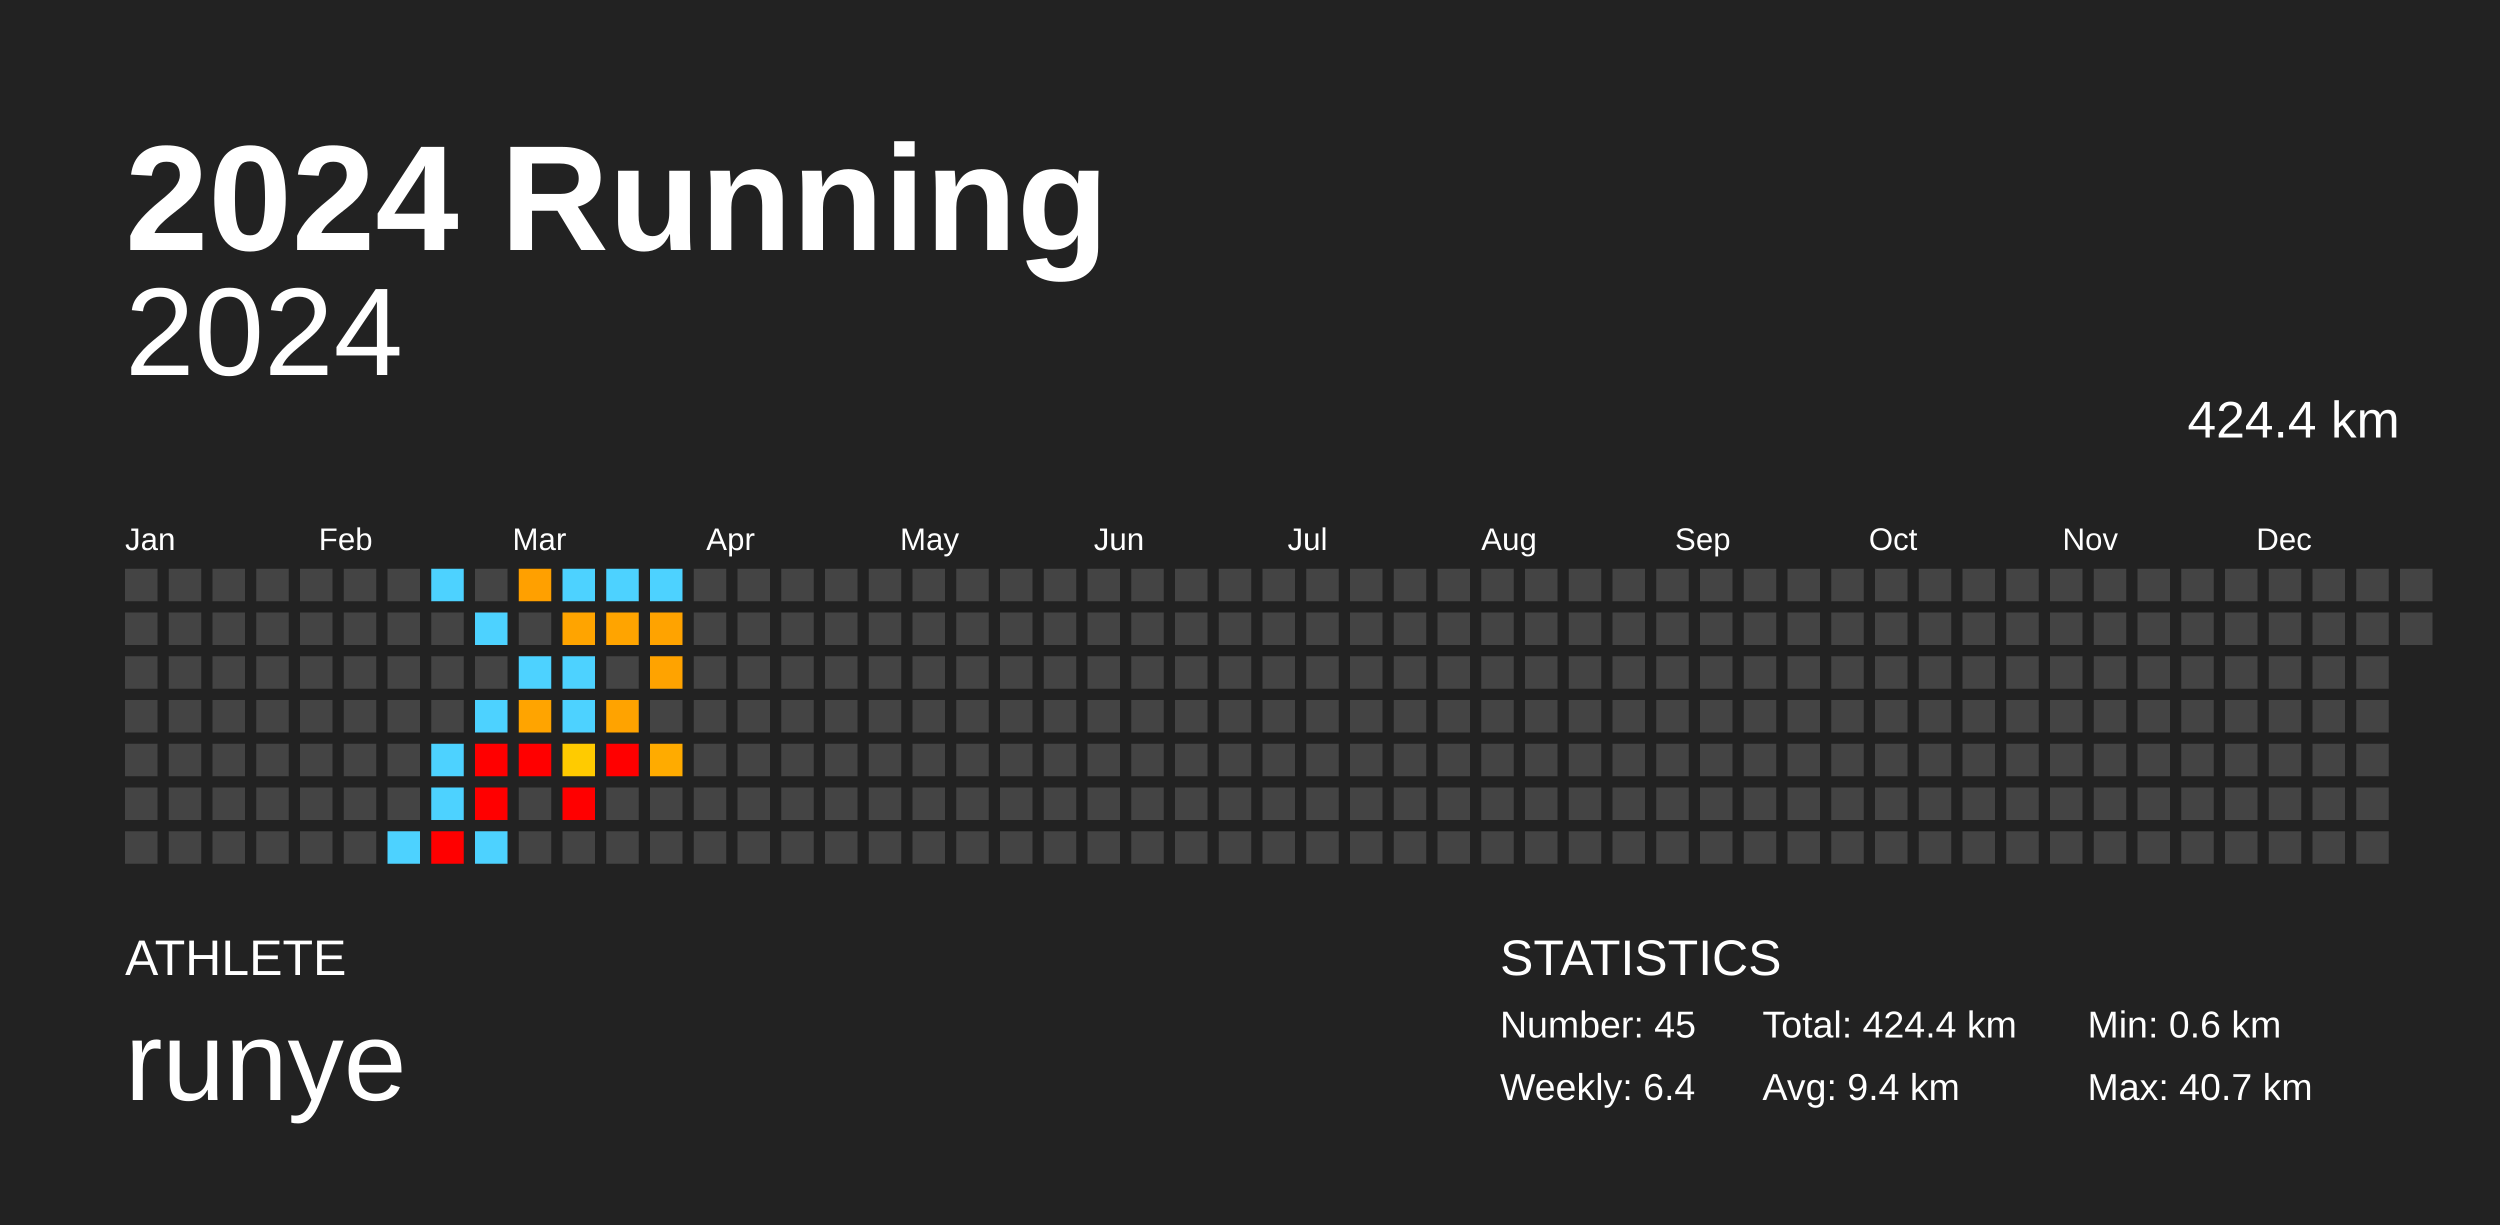
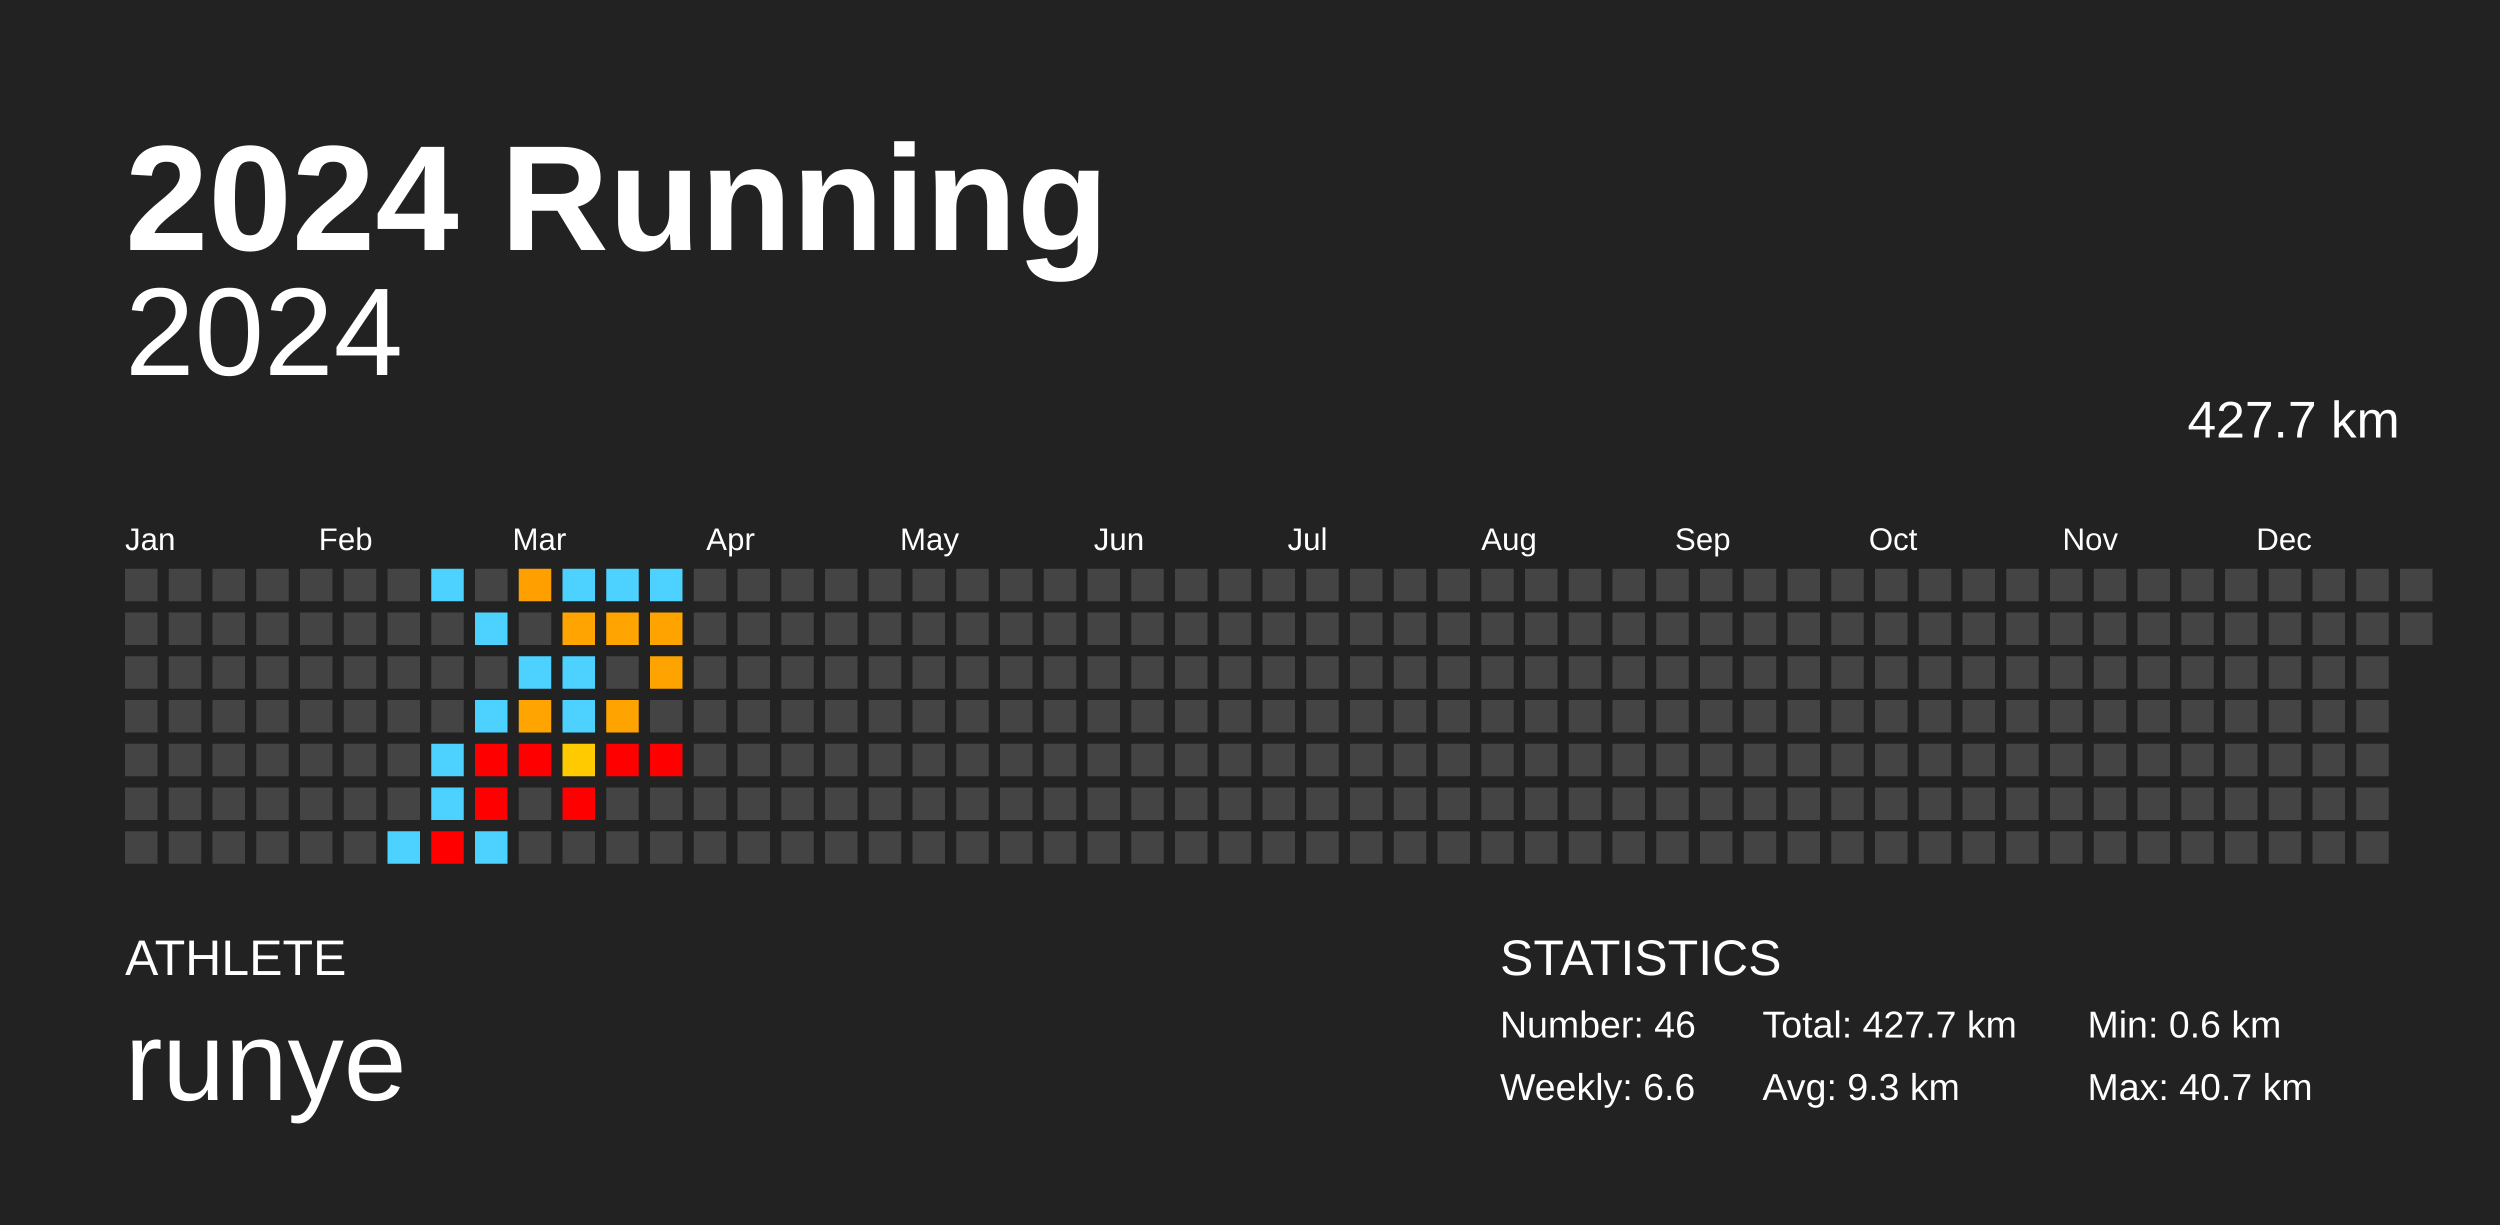
<svg xmlns="http://www.w3.org/2000/svg" baseProfile="full" height="98mm" version="1.1" viewBox="0,0,200,98" width="200mm">
  <defs />
  <rect fill="#222222" height="98" width="200" x="0" y="0" />
  <text fill="#FFFFFF" style="font-size:12px; font-family:Arial; font-weight:bold;" x="10" y="20">2024 Running</text>
  <text fill="#FFFFFF" style="font-size:4px; font-family:Arial" x="10" y="78">ATHLETE</text>
  <text fill="#FFFFFF" style="font-size:9px; font-family:Arial" x="10" y="88">runye</text>
  <text fill="#FFFFFF" style="font-size:4px; font-family:Arial" x="120" y="78">STATISTICS</text>
-   <text fill="#FFFFFF" style="font-size:3px; font-family:Arial" x="120" y="83">Number: 45</text>
-   <text fill="#FFFFFF" style="font-size:3px; font-family:Arial" x="120" y="88">Weekly: 6.4</text>
-   <text fill="#FFFFFF" style="font-size:3px; font-family:Arial" x="141" y="83">Total: 424.4 km</text>
-   <text fill="#FFFFFF" style="font-size:3px; font-family:Arial" x="141" y="88">Avg: 9.4 km</text>
+   <text fill="#FFFFFF" style="font-size:3px; font-family:Arial" x="120" y="83">Number: 46</text>
+   <text fill="#FFFFFF" style="font-size:3px; font-family:Arial" x="120" y="88">Weekly: 6.6</text>
+   <text fill="#FFFFFF" style="font-size:3px; font-family:Arial" x="141" y="83">Total: 427.7 km</text>
+   <text fill="#FFFFFF" style="font-size:3px; font-family:Arial" x="141" y="88">Avg: 9.3 km</text>
  <text fill="#FFFFFF" style="font-size:3px; font-family:Arial" x="167" y="83">Min: 0.6 km</text>
  <text fill="#FFFFFF" style="font-size:3px; font-family:Arial" x="167" y="88">Max: 40.7 km</text>
  <text alignment-baseline="hanging" fill="#FFFFFF" style="font-size:10.0px; font-family:Arial;" x="10" y="30">2024</text>
-   <text alignment-baseline="hanging" fill="#FFFFFF" style="font-size:4.125px; font-family:Arial;" x="175" y="35">424.4 km</text>
+   <text alignment-baseline="hanging" fill="#FFFFFF" style="font-size:4.125px; font-family:Arial;" x="175" y="35">427.7 km</text>
  <text fill="#FFFFFF" style="font-size:2.5px; font-family:Arial" x="10.0" y="44">Jan</text>
  <text fill="#FFFFFF" style="font-size:2.5px; font-family:Arial" x="25.5" y="44">Feb</text>
  <text fill="#FFFFFF" style="font-size:2.5px; font-family:Arial" x="41.0" y="44">Mar</text>
  <text fill="#FFFFFF" style="font-size:2.5px; font-family:Arial" x="56.5" y="44">Apr</text>
  <text fill="#FFFFFF" style="font-size:2.5px; font-family:Arial" x="72.0" y="44">May</text>
  <text fill="#FFFFFF" style="font-size:2.5px; font-family:Arial" x="87.5" y="44">Jun</text>
  <text fill="#FFFFFF" style="font-size:2.5px; font-family:Arial" x="103.0" y="44">Jul</text>
  <text fill="#FFFFFF" style="font-size:2.5px; font-family:Arial" x="118.5" y="44">Aug</text>
  <text fill="#FFFFFF" style="font-size:2.5px; font-family:Arial" x="134.0" y="44">Sep</text>
  <text fill="#FFFFFF" style="font-size:2.5px; font-family:Arial" x="149.5" y="44">Oct</text>
  <text fill="#FFFFFF" style="font-size:2.5px; font-family:Arial" x="165.0" y="44">Nov</text>
  <text fill="#FFFFFF" style="font-size:2.5px; font-family:Arial" x="180.5" y="44">Dec</text>
  <rect fill="#444444" height="2.6" width="2.6" x="10.0" y="45.5" />
  <rect fill="#444444" height="2.6" width="2.6" x="10.0" y="49.0" />
  <rect fill="#444444" height="2.6" width="2.6" x="10.0" y="52.5" />
  <rect fill="#444444" height="2.6" width="2.6" x="10.0" y="56.0" />
  <rect fill="#444444" height="2.6" width="2.6" x="10.0" y="59.5" />
  <rect fill="#444444" height="2.6" width="2.6" x="10.0" y="63.0" />
  <rect fill="#444444" height="2.6" width="2.6" x="10.0" y="66.5" />
  <rect fill="#444444" height="2.6" width="2.6" x="13.5" y="45.5" />
  <rect fill="#444444" height="2.6" width="2.6" x="13.5" y="49.0" />
  <rect fill="#444444" height="2.6" width="2.6" x="13.5" y="52.5" />
  <rect fill="#444444" height="2.6" width="2.6" x="13.5" y="56.0" />
  <rect fill="#444444" height="2.6" width="2.6" x="13.5" y="59.5" />
  <rect fill="#444444" height="2.6" width="2.6" x="13.5" y="63.0" />
  <rect fill="#444444" height="2.6" width="2.6" x="13.5" y="66.5" />
  <rect fill="#444444" height="2.6" width="2.6" x="17.0" y="45.5" />
  <rect fill="#444444" height="2.6" width="2.6" x="17.0" y="49.0" />
  <rect fill="#444444" height="2.6" width="2.6" x="17.0" y="52.5" />
  <rect fill="#444444" height="2.6" width="2.6" x="17.0" y="56.0" />
  <rect fill="#444444" height="2.6" width="2.6" x="17.0" y="59.5" />
  <rect fill="#444444" height="2.6" width="2.6" x="17.0" y="63.0" />
  <rect fill="#444444" height="2.6" width="2.6" x="17.0" y="66.5" />
  <rect fill="#444444" height="2.6" width="2.6" x="20.5" y="45.5" />
  <rect fill="#444444" height="2.6" width="2.6" x="20.5" y="49.0" />
  <rect fill="#444444" height="2.6" width="2.6" x="20.5" y="52.5" />
  <rect fill="#444444" height="2.6" width="2.6" x="20.5" y="56.0" />
  <rect fill="#444444" height="2.6" width="2.6" x="20.5" y="59.5" />
  <rect fill="#444444" height="2.6" width="2.6" x="20.5" y="63.0" />
  <rect fill="#444444" height="2.6" width="2.6" x="20.5" y="66.5" />
  <rect fill="#444444" height="2.6" width="2.6" x="24.0" y="45.5" />
  <rect fill="#444444" height="2.6" width="2.6" x="24.0" y="49.0" />
  <rect fill="#444444" height="2.6" width="2.6" x="24.0" y="52.5" />
  <rect fill="#444444" height="2.6" width="2.6" x="24.0" y="56.0" />
  <rect fill="#444444" height="2.6" width="2.6" x="24.0" y="59.5" />
  <rect fill="#444444" height="2.6" width="2.6" x="24.0" y="63.0" />
  <rect fill="#444444" height="2.6" width="2.6" x="24.0" y="66.5" />
  <rect fill="#444444" height="2.6" width="2.6" x="27.5" y="45.5" />
  <rect fill="#444444" height="2.6" width="2.6" x="27.5" y="49.0" />
  <rect fill="#444444" height="2.6" width="2.6" x="27.5" y="52.5" />
  <rect fill="#444444" height="2.6" width="2.6" x="27.5" y="56.0" />
  <rect fill="#444444" height="2.6" width="2.6" x="27.5" y="59.5" />
  <rect fill="#444444" height="2.6" width="2.6" x="27.5" y="63.0" />
  <rect fill="#444444" height="2.6" width="2.6" x="27.5" y="66.5" />
  <rect fill="#444444" height="2.6" width="2.6" x="31.0" y="45.5" />
  <rect fill="#444444" height="2.6" width="2.6" x="31.0" y="49.0" />
  <rect fill="#444444" height="2.6" width="2.6" x="31.0" y="52.5" />
  <rect fill="#444444" height="2.6" width="2.6" x="31.0" y="56.0" />
  <rect fill="#444444" height="2.6" width="2.6" x="31.0" y="59.5" />
  <rect fill="#444444" height="2.6" width="2.6" x="31.0" y="63.0" />
  <rect fill="#4dd2ff" height="2.6" width="2.6" x="31.0" y="66.5" />
  <rect fill="#4dd2ff" height="2.6" width="2.6" x="34.5" y="45.5" />
  <rect fill="#444444" height="2.6" width="2.6" x="34.5" y="49.0" />
  <rect fill="#444444" height="2.6" width="2.6" x="34.5" y="52.5" />
  <rect fill="#444444" height="2.6" width="2.6" x="34.5" y="56.0" />
  <rect fill="#4dd2ff" height="2.6" width="2.6" x="34.5" y="59.5" />
  <rect fill="#4dd2ff" height="2.6" width="2.6" x="34.5" y="63.0" />
  <rect fill="red" height="2.6" width="2.6" x="34.5" y="66.5" />
  <rect fill="#444444" height="2.6" width="2.6" x="38.0" y="45.5" />
  <rect fill="#4dd2ff" height="2.6" width="2.6" x="38.0" y="49.0" />
  <rect fill="#444444" height="2.6" width="2.6" x="38.0" y="52.5" />
  <rect fill="#4dd2ff" height="2.6" width="2.6" x="38.0" y="56.0" />
  <rect fill="red" height="2.6" width="2.6" x="38.0" y="59.5" />
  <rect fill="red" height="2.6" width="2.6" x="38.0" y="63.0" />
  <rect fill="#4dd2ff" height="2.6" width="2.6" x="38.0" y="66.5" />
  <rect fill="#ffa000" height="2.6" width="2.6" x="41.5" y="45.5" />
  <rect fill="#444444" height="2.6" width="2.6" x="41.5" y="49.0" />
  <rect fill="#4dd2ff" height="2.6" width="2.6" x="41.5" y="52.5" />
  <rect fill="#ffa400" height="2.6" width="2.6" x="41.5" y="56.0" />
  <rect fill="red" height="2.6" width="2.6" x="41.5" y="59.5" />
  <rect fill="#444444" height="2.6" width="2.6" x="41.5" y="63.0" />
  <rect fill="#444444" height="2.6" width="2.6" x="41.5" y="66.5" />
  <rect fill="#4dd2ff" height="2.6" width="2.6" x="45.0" y="45.5" />
  <rect fill="#ffa400" height="2.6" width="2.6" x="45.0" y="49.0" />
  <rect fill="#4dd2ff" height="2.6" width="2.6" x="45.0" y="52.5" />
  <rect fill="#4dd2ff" height="2.6" width="2.6" x="45.0" y="56.0" />
  <rect fill="#ffcb00" height="2.6" width="2.6" x="45.0" y="59.5" />
  <rect fill="red" height="2.6" width="2.6" x="45.0" y="63.0" />
  <rect fill="#444444" height="2.6" width="2.6" x="45.0" y="66.5" />
  <rect fill="#4dd2ff" height="2.6" width="2.6" x="48.5" y="45.5" />
  <rect fill="#ffa400" height="2.6" width="2.6" x="48.5" y="49.0" />
  <rect fill="#444444" height="2.6" width="2.6" x="48.5" y="52.5" />
  <rect fill="#ffa300" height="2.6" width="2.6" x="48.5" y="56.0" />
  <rect fill="red" height="2.6" width="2.6" x="48.5" y="59.5" />
  <rect fill="#444444" height="2.6" width="2.6" x="48.5" y="63.0" />
  <rect fill="#444444" height="2.6" width="2.6" x="48.5" y="66.5" />
  <rect fill="#4dd2ff" height="2.6" width="2.6" x="52.0" y="45.5" />
  <rect fill="#ffa300" height="2.6" width="2.6" x="52.0" y="49.0" />
  <rect fill="#ffa300" height="2.6" width="2.6" x="52.0" y="52.5" />
  <rect fill="#444444" height="2.6" width="2.6" x="52.0" y="56.0" />
-   <rect fill="#ffab00" height="2.6" width="2.6" x="52.0" y="59.5" />
+   <rect fill="red" height="2.6" width="2.6" x="52.0" y="59.5" />
  <rect fill="#444444" height="2.6" width="2.6" x="52.0" y="63.0" />
  <rect fill="#444444" height="2.6" width="2.6" x="52.0" y="66.5" />
  <rect fill="#444444" height="2.6" width="2.6" x="55.5" y="45.5" />
  <rect fill="#444444" height="2.6" width="2.6" x="55.5" y="49.0" />
  <rect fill="#444444" height="2.6" width="2.6" x="55.5" y="52.5" />
  <rect fill="#444444" height="2.6" width="2.6" x="55.5" y="56.0" />
  <rect fill="#444444" height="2.6" width="2.6" x="55.5" y="59.5" />
  <rect fill="#444444" height="2.6" width="2.6" x="55.5" y="63.0" />
  <rect fill="#444444" height="2.6" width="2.6" x="55.5" y="66.5" />
  <rect fill="#444444" height="2.6" width="2.6" x="59.0" y="45.5" />
  <rect fill="#444444" height="2.6" width="2.6" x="59.0" y="49.0" />
  <rect fill="#444444" height="2.6" width="2.6" x="59.0" y="52.5" />
  <rect fill="#444444" height="2.6" width="2.6" x="59.0" y="56.0" />
  <rect fill="#444444" height="2.6" width="2.6" x="59.0" y="59.5" />
  <rect fill="#444444" height="2.6" width="2.6" x="59.0" y="63.0" />
  <rect fill="#444444" height="2.6" width="2.6" x="59.0" y="66.5" />
  <rect fill="#444444" height="2.6" width="2.6" x="62.5" y="45.5" />
  <rect fill="#444444" height="2.6" width="2.6" x="62.5" y="49.0" />
  <rect fill="#444444" height="2.6" width="2.6" x="62.5" y="52.5" />
  <rect fill="#444444" height="2.6" width="2.6" x="62.5" y="56.0" />
  <rect fill="#444444" height="2.6" width="2.6" x="62.5" y="59.5" />
  <rect fill="#444444" height="2.6" width="2.6" x="62.5" y="63.0" />
  <rect fill="#444444" height="2.6" width="2.6" x="62.5" y="66.5" />
  <rect fill="#444444" height="2.6" width="2.6" x="66.0" y="45.5" />
  <rect fill="#444444" height="2.6" width="2.6" x="66.0" y="49.0" />
  <rect fill="#444444" height="2.6" width="2.6" x="66.0" y="52.5" />
  <rect fill="#444444" height="2.6" width="2.6" x="66.0" y="56.0" />
  <rect fill="#444444" height="2.6" width="2.6" x="66.0" y="59.5" />
  <rect fill="#444444" height="2.6" width="2.6" x="66.0" y="63.0" />
  <rect fill="#444444" height="2.6" width="2.6" x="66.0" y="66.5" />
  <rect fill="#444444" height="2.6" width="2.6" x="69.5" y="45.5" />
  <rect fill="#444444" height="2.6" width="2.6" x="69.5" y="49.0" />
  <rect fill="#444444" height="2.6" width="2.6" x="69.5" y="52.5" />
  <rect fill="#444444" height="2.6" width="2.6" x="69.5" y="56.0" />
  <rect fill="#444444" height="2.6" width="2.6" x="69.5" y="59.5" />
  <rect fill="#444444" height="2.6" width="2.6" x="69.5" y="63.0" />
  <rect fill="#444444" height="2.6" width="2.6" x="69.5" y="66.5" />
  <rect fill="#444444" height="2.6" width="2.6" x="73.0" y="45.5" />
  <rect fill="#444444" height="2.6" width="2.6" x="73.0" y="49.0" />
  <rect fill="#444444" height="2.6" width="2.6" x="73.0" y="52.5" />
  <rect fill="#444444" height="2.6" width="2.6" x="73.0" y="56.0" />
  <rect fill="#444444" height="2.6" width="2.6" x="73.0" y="59.5" />
  <rect fill="#444444" height="2.6" width="2.6" x="73.0" y="63.0" />
  <rect fill="#444444" height="2.6" width="2.6" x="73.0" y="66.5" />
  <rect fill="#444444" height="2.6" width="2.6" x="76.5" y="45.5" />
  <rect fill="#444444" height="2.6" width="2.6" x="76.5" y="49.0" />
  <rect fill="#444444" height="2.6" width="2.6" x="76.5" y="52.5" />
  <rect fill="#444444" height="2.6" width="2.6" x="76.5" y="56.0" />
  <rect fill="#444444" height="2.6" width="2.6" x="76.5" y="59.5" />
  <rect fill="#444444" height="2.6" width="2.6" x="76.5" y="63.0" />
  <rect fill="#444444" height="2.6" width="2.6" x="76.5" y="66.5" />
  <rect fill="#444444" height="2.6" width="2.6" x="80.0" y="45.5" />
  <rect fill="#444444" height="2.6" width="2.6" x="80.0" y="49.0" />
  <rect fill="#444444" height="2.6" width="2.6" x="80.0" y="52.5" />
  <rect fill="#444444" height="2.6" width="2.6" x="80.0" y="56.0" />
  <rect fill="#444444" height="2.6" width="2.6" x="80.0" y="59.5" />
  <rect fill="#444444" height="2.6" width="2.6" x="80.0" y="63.0" />
  <rect fill="#444444" height="2.6" width="2.6" x="80.0" y="66.5" />
  <rect fill="#444444" height="2.6" width="2.6" x="83.5" y="45.5" />
  <rect fill="#444444" height="2.6" width="2.6" x="83.5" y="49.0" />
  <rect fill="#444444" height="2.6" width="2.6" x="83.5" y="52.5" />
  <rect fill="#444444" height="2.6" width="2.6" x="83.5" y="56.0" />
  <rect fill="#444444" height="2.6" width="2.6" x="83.5" y="59.5" />
  <rect fill="#444444" height="2.6" width="2.6" x="83.5" y="63.0" />
  <rect fill="#444444" height="2.6" width="2.6" x="83.5" y="66.5" />
  <rect fill="#444444" height="2.6" width="2.6" x="87.0" y="45.5" />
  <rect fill="#444444" height="2.6" width="2.6" x="87.0" y="49.0" />
  <rect fill="#444444" height="2.6" width="2.6" x="87.0" y="52.5" />
  <rect fill="#444444" height="2.6" width="2.6" x="87.0" y="56.0" />
  <rect fill="#444444" height="2.6" width="2.6" x="87.0" y="59.5" />
  <rect fill="#444444" height="2.6" width="2.6" x="87.0" y="63.0" />
  <rect fill="#444444" height="2.6" width="2.6" x="87.0" y="66.5" />
  <rect fill="#444444" height="2.6" width="2.6" x="90.5" y="45.5" />
  <rect fill="#444444" height="2.6" width="2.6" x="90.5" y="49.0" />
  <rect fill="#444444" height="2.6" width="2.6" x="90.5" y="52.5" />
  <rect fill="#444444" height="2.6" width="2.6" x="90.5" y="56.0" />
  <rect fill="#444444" height="2.6" width="2.6" x="90.5" y="59.5" />
  <rect fill="#444444" height="2.6" width="2.6" x="90.5" y="63.0" />
  <rect fill="#444444" height="2.6" width="2.6" x="90.5" y="66.5" />
  <rect fill="#444444" height="2.6" width="2.6" x="94.0" y="45.5" />
  <rect fill="#444444" height="2.6" width="2.6" x="94.0" y="49.0" />
  <rect fill="#444444" height="2.6" width="2.6" x="94.0" y="52.5" />
  <rect fill="#444444" height="2.6" width="2.6" x="94.0" y="56.0" />
  <rect fill="#444444" height="2.6" width="2.6" x="94.0" y="59.5" />
  <rect fill="#444444" height="2.6" width="2.6" x="94.0" y="63.0" />
  <rect fill="#444444" height="2.6" width="2.6" x="94.0" y="66.5" />
  <rect fill="#444444" height="2.6" width="2.6" x="97.5" y="45.5" />
  <rect fill="#444444" height="2.6" width="2.6" x="97.5" y="49.0" />
  <rect fill="#444444" height="2.6" width="2.6" x="97.5" y="52.5" />
  <rect fill="#444444" height="2.6" width="2.6" x="97.5" y="56.0" />
  <rect fill="#444444" height="2.6" width="2.6" x="97.5" y="59.5" />
  <rect fill="#444444" height="2.6" width="2.6" x="97.5" y="63.0" />
  <rect fill="#444444" height="2.6" width="2.6" x="97.5" y="66.5" />
  <rect fill="#444444" height="2.6" width="2.6" x="101.0" y="45.5" />
  <rect fill="#444444" height="2.6" width="2.6" x="101.0" y="49.0" />
  <rect fill="#444444" height="2.6" width="2.6" x="101.0" y="52.5" />
  <rect fill="#444444" height="2.6" width="2.6" x="101.0" y="56.0" />
  <rect fill="#444444" height="2.6" width="2.6" x="101.0" y="59.5" />
  <rect fill="#444444" height="2.6" width="2.6" x="101.0" y="63.0" />
  <rect fill="#444444" height="2.6" width="2.6" x="101.0" y="66.5" />
  <rect fill="#444444" height="2.6" width="2.6" x="104.5" y="45.5" />
  <rect fill="#444444" height="2.6" width="2.6" x="104.5" y="49.0" />
  <rect fill="#444444" height="2.6" width="2.6" x="104.5" y="52.5" />
  <rect fill="#444444" height="2.6" width="2.6" x="104.5" y="56.0" />
  <rect fill="#444444" height="2.6" width="2.6" x="104.5" y="59.5" />
  <rect fill="#444444" height="2.6" width="2.6" x="104.5" y="63.0" />
  <rect fill="#444444" height="2.6" width="2.6" x="104.5" y="66.5" />
  <rect fill="#444444" height="2.6" width="2.6" x="108.0" y="45.5" />
  <rect fill="#444444" height="2.6" width="2.6" x="108.0" y="49.0" />
  <rect fill="#444444" height="2.6" width="2.6" x="108.0" y="52.5" />
  <rect fill="#444444" height="2.6" width="2.6" x="108.0" y="56.0" />
  <rect fill="#444444" height="2.6" width="2.6" x="108.0" y="59.5" />
  <rect fill="#444444" height="2.6" width="2.6" x="108.0" y="63.0" />
  <rect fill="#444444" height="2.6" width="2.6" x="108.0" y="66.5" />
  <rect fill="#444444" height="2.6" width="2.6" x="111.5" y="45.5" />
  <rect fill="#444444" height="2.6" width="2.6" x="111.5" y="49.0" />
  <rect fill="#444444" height="2.6" width="2.6" x="111.5" y="52.5" />
  <rect fill="#444444" height="2.6" width="2.6" x="111.5" y="56.0" />
  <rect fill="#444444" height="2.6" width="2.6" x="111.5" y="59.5" />
  <rect fill="#444444" height="2.6" width="2.6" x="111.5" y="63.0" />
  <rect fill="#444444" height="2.6" width="2.6" x="111.5" y="66.5" />
  <rect fill="#444444" height="2.6" width="2.6" x="115.0" y="45.5" />
  <rect fill="#444444" height="2.6" width="2.6" x="115.0" y="49.0" />
  <rect fill="#444444" height="2.6" width="2.6" x="115.0" y="52.5" />
  <rect fill="#444444" height="2.6" width="2.6" x="115.0" y="56.0" />
  <rect fill="#444444" height="2.6" width="2.6" x="115.0" y="59.5" />
  <rect fill="#444444" height="2.6" width="2.6" x="115.0" y="63.0" />
  <rect fill="#444444" height="2.6" width="2.6" x="115.0" y="66.5" />
  <rect fill="#444444" height="2.6" width="2.6" x="118.5" y="45.5" />
  <rect fill="#444444" height="2.6" width="2.6" x="118.5" y="49.0" />
  <rect fill="#444444" height="2.6" width="2.6" x="118.5" y="52.5" />
  <rect fill="#444444" height="2.6" width="2.6" x="118.5" y="56.0" />
  <rect fill="#444444" height="2.6" width="2.6" x="118.5" y="59.5" />
  <rect fill="#444444" height="2.6" width="2.6" x="118.5" y="63.0" />
  <rect fill="#444444" height="2.6" width="2.6" x="118.5" y="66.5" />
  <rect fill="#444444" height="2.6" width="2.6" x="122.0" y="45.5" />
  <rect fill="#444444" height="2.6" width="2.6" x="122.0" y="49.0" />
  <rect fill="#444444" height="2.6" width="2.6" x="122.0" y="52.5" />
  <rect fill="#444444" height="2.6" width="2.6" x="122.0" y="56.0" />
  <rect fill="#444444" height="2.6" width="2.6" x="122.0" y="59.5" />
  <rect fill="#444444" height="2.6" width="2.6" x="122.0" y="63.0" />
  <rect fill="#444444" height="2.6" width="2.6" x="122.0" y="66.5" />
  <rect fill="#444444" height="2.6" width="2.6" x="125.5" y="45.5" />
  <rect fill="#444444" height="2.6" width="2.6" x="125.5" y="49.0" />
  <rect fill="#444444" height="2.6" width="2.6" x="125.5" y="52.5" />
  <rect fill="#444444" height="2.6" width="2.6" x="125.5" y="56.0" />
  <rect fill="#444444" height="2.6" width="2.6" x="125.5" y="59.5" />
  <rect fill="#444444" height="2.6" width="2.6" x="125.5" y="63.0" />
  <rect fill="#444444" height="2.6" width="2.6" x="125.5" y="66.5" />
  <rect fill="#444444" height="2.6" width="2.6" x="129.0" y="45.5" />
  <rect fill="#444444" height="2.6" width="2.6" x="129.0" y="49.0" />
  <rect fill="#444444" height="2.6" width="2.6" x="129.0" y="52.5" />
  <rect fill="#444444" height="2.6" width="2.6" x="129.0" y="56.0" />
  <rect fill="#444444" height="2.6" width="2.6" x="129.0" y="59.5" />
  <rect fill="#444444" height="2.6" width="2.6" x="129.0" y="63.0" />
  <rect fill="#444444" height="2.6" width="2.6" x="129.0" y="66.5" />
  <rect fill="#444444" height="2.6" width="2.6" x="132.5" y="45.5" />
  <rect fill="#444444" height="2.6" width="2.6" x="132.5" y="49.0" />
  <rect fill="#444444" height="2.6" width="2.6" x="132.5" y="52.5" />
  <rect fill="#444444" height="2.6" width="2.6" x="132.5" y="56.0" />
  <rect fill="#444444" height="2.6" width="2.6" x="132.5" y="59.5" />
  <rect fill="#444444" height="2.6" width="2.6" x="132.5" y="63.0" />
  <rect fill="#444444" height="2.6" width="2.6" x="132.5" y="66.5" />
  <rect fill="#444444" height="2.6" width="2.6" x="136.0" y="45.5" />
  <rect fill="#444444" height="2.6" width="2.6" x="136.0" y="49.0" />
  <rect fill="#444444" height="2.6" width="2.6" x="136.0" y="52.5" />
  <rect fill="#444444" height="2.6" width="2.6" x="136.0" y="56.0" />
  <rect fill="#444444" height="2.6" width="2.6" x="136.0" y="59.5" />
  <rect fill="#444444" height="2.6" width="2.6" x="136.0" y="63.0" />
  <rect fill="#444444" height="2.6" width="2.6" x="136.0" y="66.5" />
  <rect fill="#444444" height="2.6" width="2.6" x="139.5" y="45.5" />
  <rect fill="#444444" height="2.6" width="2.6" x="139.5" y="49.0" />
  <rect fill="#444444" height="2.6" width="2.6" x="139.5" y="52.5" />
  <rect fill="#444444" height="2.6" width="2.6" x="139.5" y="56.0" />
  <rect fill="#444444" height="2.6" width="2.6" x="139.5" y="59.5" />
  <rect fill="#444444" height="2.6" width="2.6" x="139.5" y="63.0" />
  <rect fill="#444444" height="2.6" width="2.6" x="139.5" y="66.5" />
  <rect fill="#444444" height="2.6" width="2.6" x="143.0" y="45.5" />
  <rect fill="#444444" height="2.6" width="2.6" x="143.0" y="49.0" />
  <rect fill="#444444" height="2.6" width="2.6" x="143.0" y="52.5" />
  <rect fill="#444444" height="2.6" width="2.6" x="143.0" y="56.0" />
  <rect fill="#444444" height="2.6" width="2.6" x="143.0" y="59.5" />
  <rect fill="#444444" height="2.6" width="2.6" x="143.0" y="63.0" />
  <rect fill="#444444" height="2.6" width="2.6" x="143.0" y="66.5" />
  <rect fill="#444444" height="2.6" width="2.6" x="146.5" y="45.5" />
  <rect fill="#444444" height="2.6" width="2.6" x="146.5" y="49.0" />
  <rect fill="#444444" height="2.6" width="2.6" x="146.5" y="52.5" />
  <rect fill="#444444" height="2.6" width="2.6" x="146.5" y="56.0" />
  <rect fill="#444444" height="2.6" width="2.6" x="146.5" y="59.5" />
  <rect fill="#444444" height="2.6" width="2.6" x="146.5" y="63.0" />
  <rect fill="#444444" height="2.6" width="2.6" x="146.5" y="66.5" />
  <rect fill="#444444" height="2.6" width="2.6" x="150.0" y="45.5" />
  <rect fill="#444444" height="2.6" width="2.6" x="150.0" y="49.0" />
  <rect fill="#444444" height="2.6" width="2.6" x="150.0" y="52.5" />
  <rect fill="#444444" height="2.6" width="2.6" x="150.0" y="56.0" />
  <rect fill="#444444" height="2.6" width="2.6" x="150.0" y="59.5" />
  <rect fill="#444444" height="2.6" width="2.6" x="150.0" y="63.0" />
  <rect fill="#444444" height="2.6" width="2.6" x="150.0" y="66.5" />
  <rect fill="#444444" height="2.6" width="2.6" x="153.5" y="45.5" />
  <rect fill="#444444" height="2.6" width="2.6" x="153.5" y="49.0" />
  <rect fill="#444444" height="2.6" width="2.6" x="153.5" y="52.5" />
  <rect fill="#444444" height="2.6" width="2.6" x="153.5" y="56.0" />
  <rect fill="#444444" height="2.6" width="2.6" x="153.5" y="59.5" />
  <rect fill="#444444" height="2.6" width="2.6" x="153.5" y="63.0" />
  <rect fill="#444444" height="2.6" width="2.6" x="153.5" y="66.5" />
  <rect fill="#444444" height="2.6" width="2.6" x="157.0" y="45.5" />
  <rect fill="#444444" height="2.6" width="2.6" x="157.0" y="49.0" />
  <rect fill="#444444" height="2.6" width="2.6" x="157.0" y="52.5" />
  <rect fill="#444444" height="2.6" width="2.6" x="157.0" y="56.0" />
  <rect fill="#444444" height="2.6" width="2.6" x="157.0" y="59.5" />
  <rect fill="#444444" height="2.6" width="2.6" x="157.0" y="63.0" />
  <rect fill="#444444" height="2.6" width="2.6" x="157.0" y="66.5" />
  <rect fill="#444444" height="2.6" width="2.6" x="160.5" y="45.5" />
  <rect fill="#444444" height="2.6" width="2.6" x="160.5" y="49.0" />
  <rect fill="#444444" height="2.6" width="2.6" x="160.5" y="52.5" />
  <rect fill="#444444" height="2.6" width="2.6" x="160.5" y="56.0" />
  <rect fill="#444444" height="2.6" width="2.6" x="160.5" y="59.5" />
  <rect fill="#444444" height="2.6" width="2.6" x="160.5" y="63.0" />
  <rect fill="#444444" height="2.6" width="2.6" x="160.5" y="66.5" />
  <rect fill="#444444" height="2.6" width="2.6" x="164.0" y="45.5" />
  <rect fill="#444444" height="2.6" width="2.6" x="164.0" y="49.0" />
  <rect fill="#444444" height="2.6" width="2.6" x="164.0" y="52.5" />
  <rect fill="#444444" height="2.6" width="2.6" x="164.0" y="56.0" />
  <rect fill="#444444" height="2.6" width="2.6" x="164.0" y="59.5" />
  <rect fill="#444444" height="2.6" width="2.6" x="164.0" y="63.0" />
  <rect fill="#444444" height="2.6" width="2.6" x="164.0" y="66.5" />
  <rect fill="#444444" height="2.6" width="2.6" x="167.5" y="45.5" />
  <rect fill="#444444" height="2.6" width="2.6" x="167.5" y="49.0" />
  <rect fill="#444444" height="2.6" width="2.6" x="167.5" y="52.5" />
  <rect fill="#444444" height="2.6" width="2.6" x="167.5" y="56.0" />
  <rect fill="#444444" height="2.6" width="2.6" x="167.5" y="59.5" />
  <rect fill="#444444" height="2.6" width="2.6" x="167.5" y="63.0" />
  <rect fill="#444444" height="2.6" width="2.6" x="167.5" y="66.5" />
  <rect fill="#444444" height="2.6" width="2.6" x="171.0" y="45.5" />
  <rect fill="#444444" height="2.6" width="2.6" x="171.0" y="49.0" />
  <rect fill="#444444" height="2.6" width="2.6" x="171.0" y="52.5" />
  <rect fill="#444444" height="2.6" width="2.6" x="171.0" y="56.0" />
  <rect fill="#444444" height="2.6" width="2.6" x="171.0" y="59.5" />
  <rect fill="#444444" height="2.6" width="2.6" x="171.0" y="63.0" />
  <rect fill="#444444" height="2.6" width="2.6" x="171.0" y="66.5" />
  <rect fill="#444444" height="2.6" width="2.6" x="174.5" y="45.5" />
  <rect fill="#444444" height="2.6" width="2.6" x="174.5" y="49.0" />
  <rect fill="#444444" height="2.6" width="2.6" x="174.5" y="52.5" />
  <rect fill="#444444" height="2.6" width="2.6" x="174.5" y="56.0" />
  <rect fill="#444444" height="2.6" width="2.6" x="174.5" y="59.5" />
  <rect fill="#444444" height="2.6" width="2.6" x="174.5" y="63.0" />
  <rect fill="#444444" height="2.6" width="2.6" x="174.5" y="66.5" />
  <rect fill="#444444" height="2.6" width="2.6" x="178.0" y="45.5" />
  <rect fill="#444444" height="2.6" width="2.6" x="178.0" y="49.0" />
  <rect fill="#444444" height="2.6" width="2.6" x="178.0" y="52.5" />
  <rect fill="#444444" height="2.6" width="2.6" x="178.0" y="56.0" />
  <rect fill="#444444" height="2.6" width="2.6" x="178.0" y="59.5" />
  <rect fill="#444444" height="2.6" width="2.6" x="178.0" y="63.0" />
  <rect fill="#444444" height="2.6" width="2.6" x="178.0" y="66.5" />
  <rect fill="#444444" height="2.6" width="2.6" x="181.5" y="45.5" />
  <rect fill="#444444" height="2.6" width="2.6" x="181.5" y="49.0" />
  <rect fill="#444444" height="2.6" width="2.6" x="181.5" y="52.5" />
  <rect fill="#444444" height="2.6" width="2.6" x="181.5" y="56.0" />
  <rect fill="#444444" height="2.6" width="2.6" x="181.5" y="59.5" />
  <rect fill="#444444" height="2.6" width="2.6" x="181.5" y="63.0" />
  <rect fill="#444444" height="2.6" width="2.6" x="181.5" y="66.5" />
  <rect fill="#444444" height="2.6" width="2.6" x="185.0" y="45.5" />
  <rect fill="#444444" height="2.6" width="2.6" x="185.0" y="49.0" />
  <rect fill="#444444" height="2.6" width="2.6" x="185.0" y="52.5" />
  <rect fill="#444444" height="2.6" width="2.6" x="185.0" y="56.0" />
  <rect fill="#444444" height="2.6" width="2.6" x="185.0" y="59.5" />
  <rect fill="#444444" height="2.6" width="2.6" x="185.0" y="63.0" />
  <rect fill="#444444" height="2.6" width="2.6" x="185.0" y="66.5" />
  <rect fill="#444444" height="2.6" width="2.6" x="188.5" y="45.5" />
  <rect fill="#444444" height="2.6" width="2.6" x="188.5" y="49.0" />
  <rect fill="#444444" height="2.6" width="2.6" x="188.5" y="52.5" />
  <rect fill="#444444" height="2.6" width="2.6" x="188.5" y="56.0" />
  <rect fill="#444444" height="2.6" width="2.6" x="188.5" y="59.5" />
  <rect fill="#444444" height="2.6" width="2.6" x="188.5" y="63.0" />
  <rect fill="#444444" height="2.6" width="2.6" x="188.5" y="66.5" />
  <rect fill="#444444" height="2.6" width="2.6" x="192.0" y="45.5" />
  <rect fill="#444444" height="2.6" width="2.6" x="192.0" y="49.0" />
</svg>
